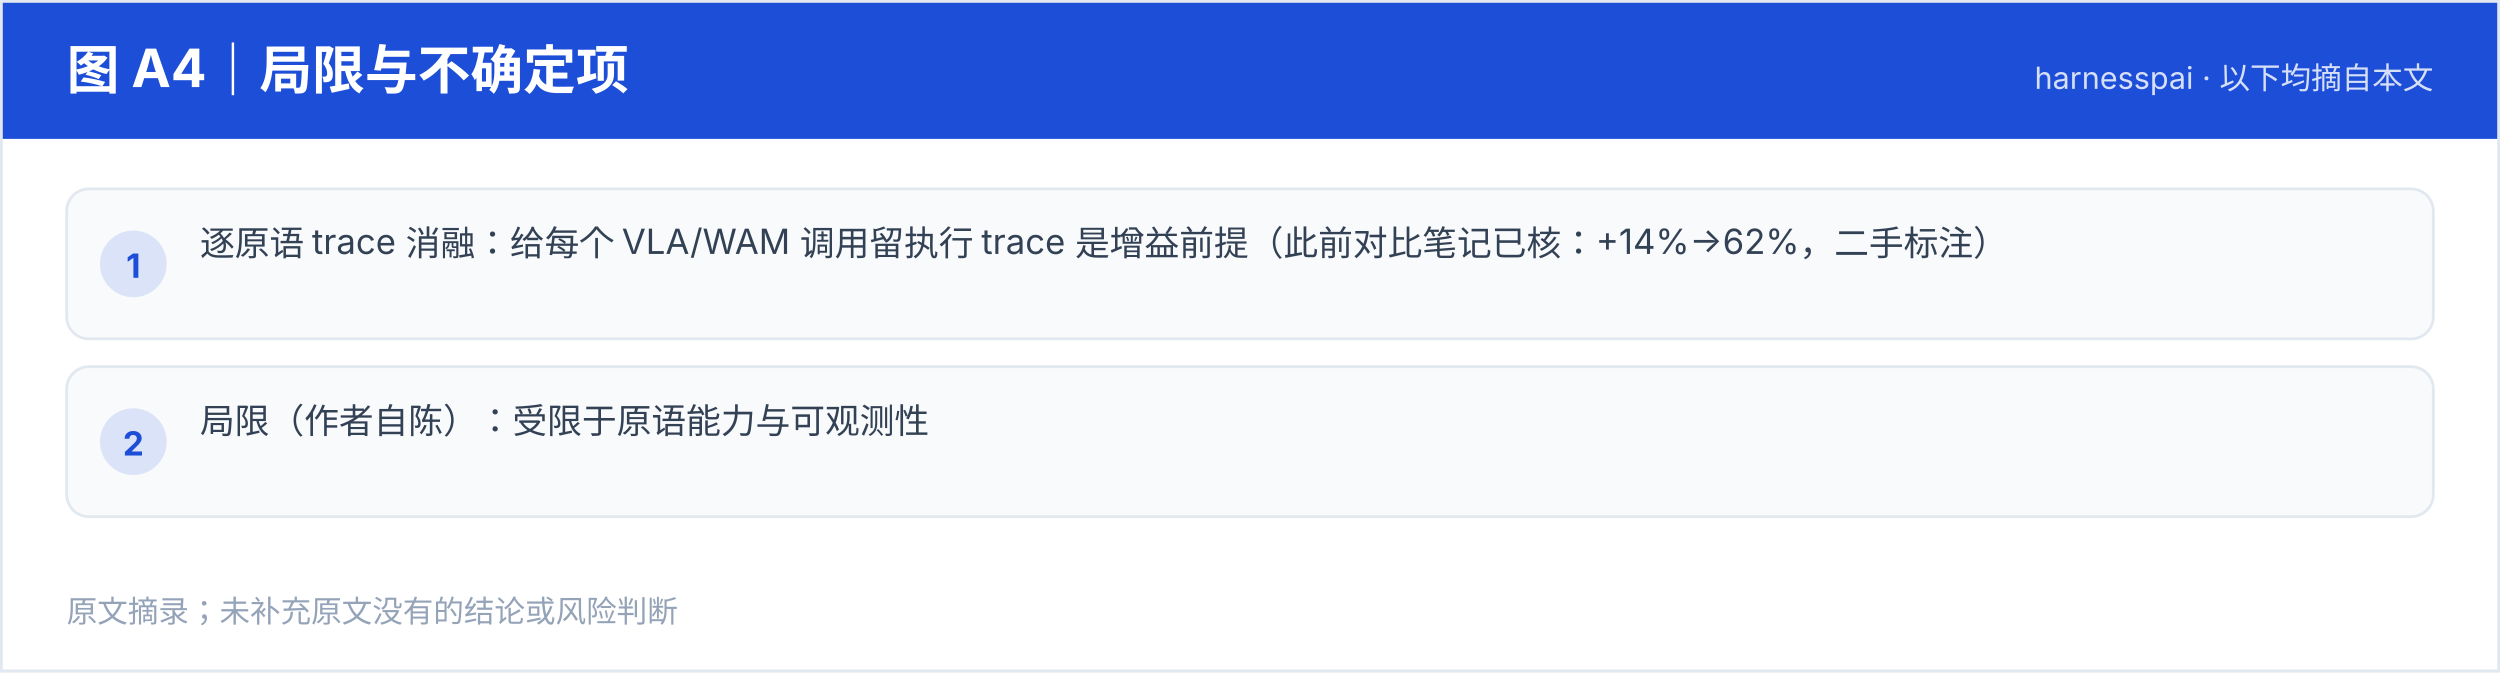
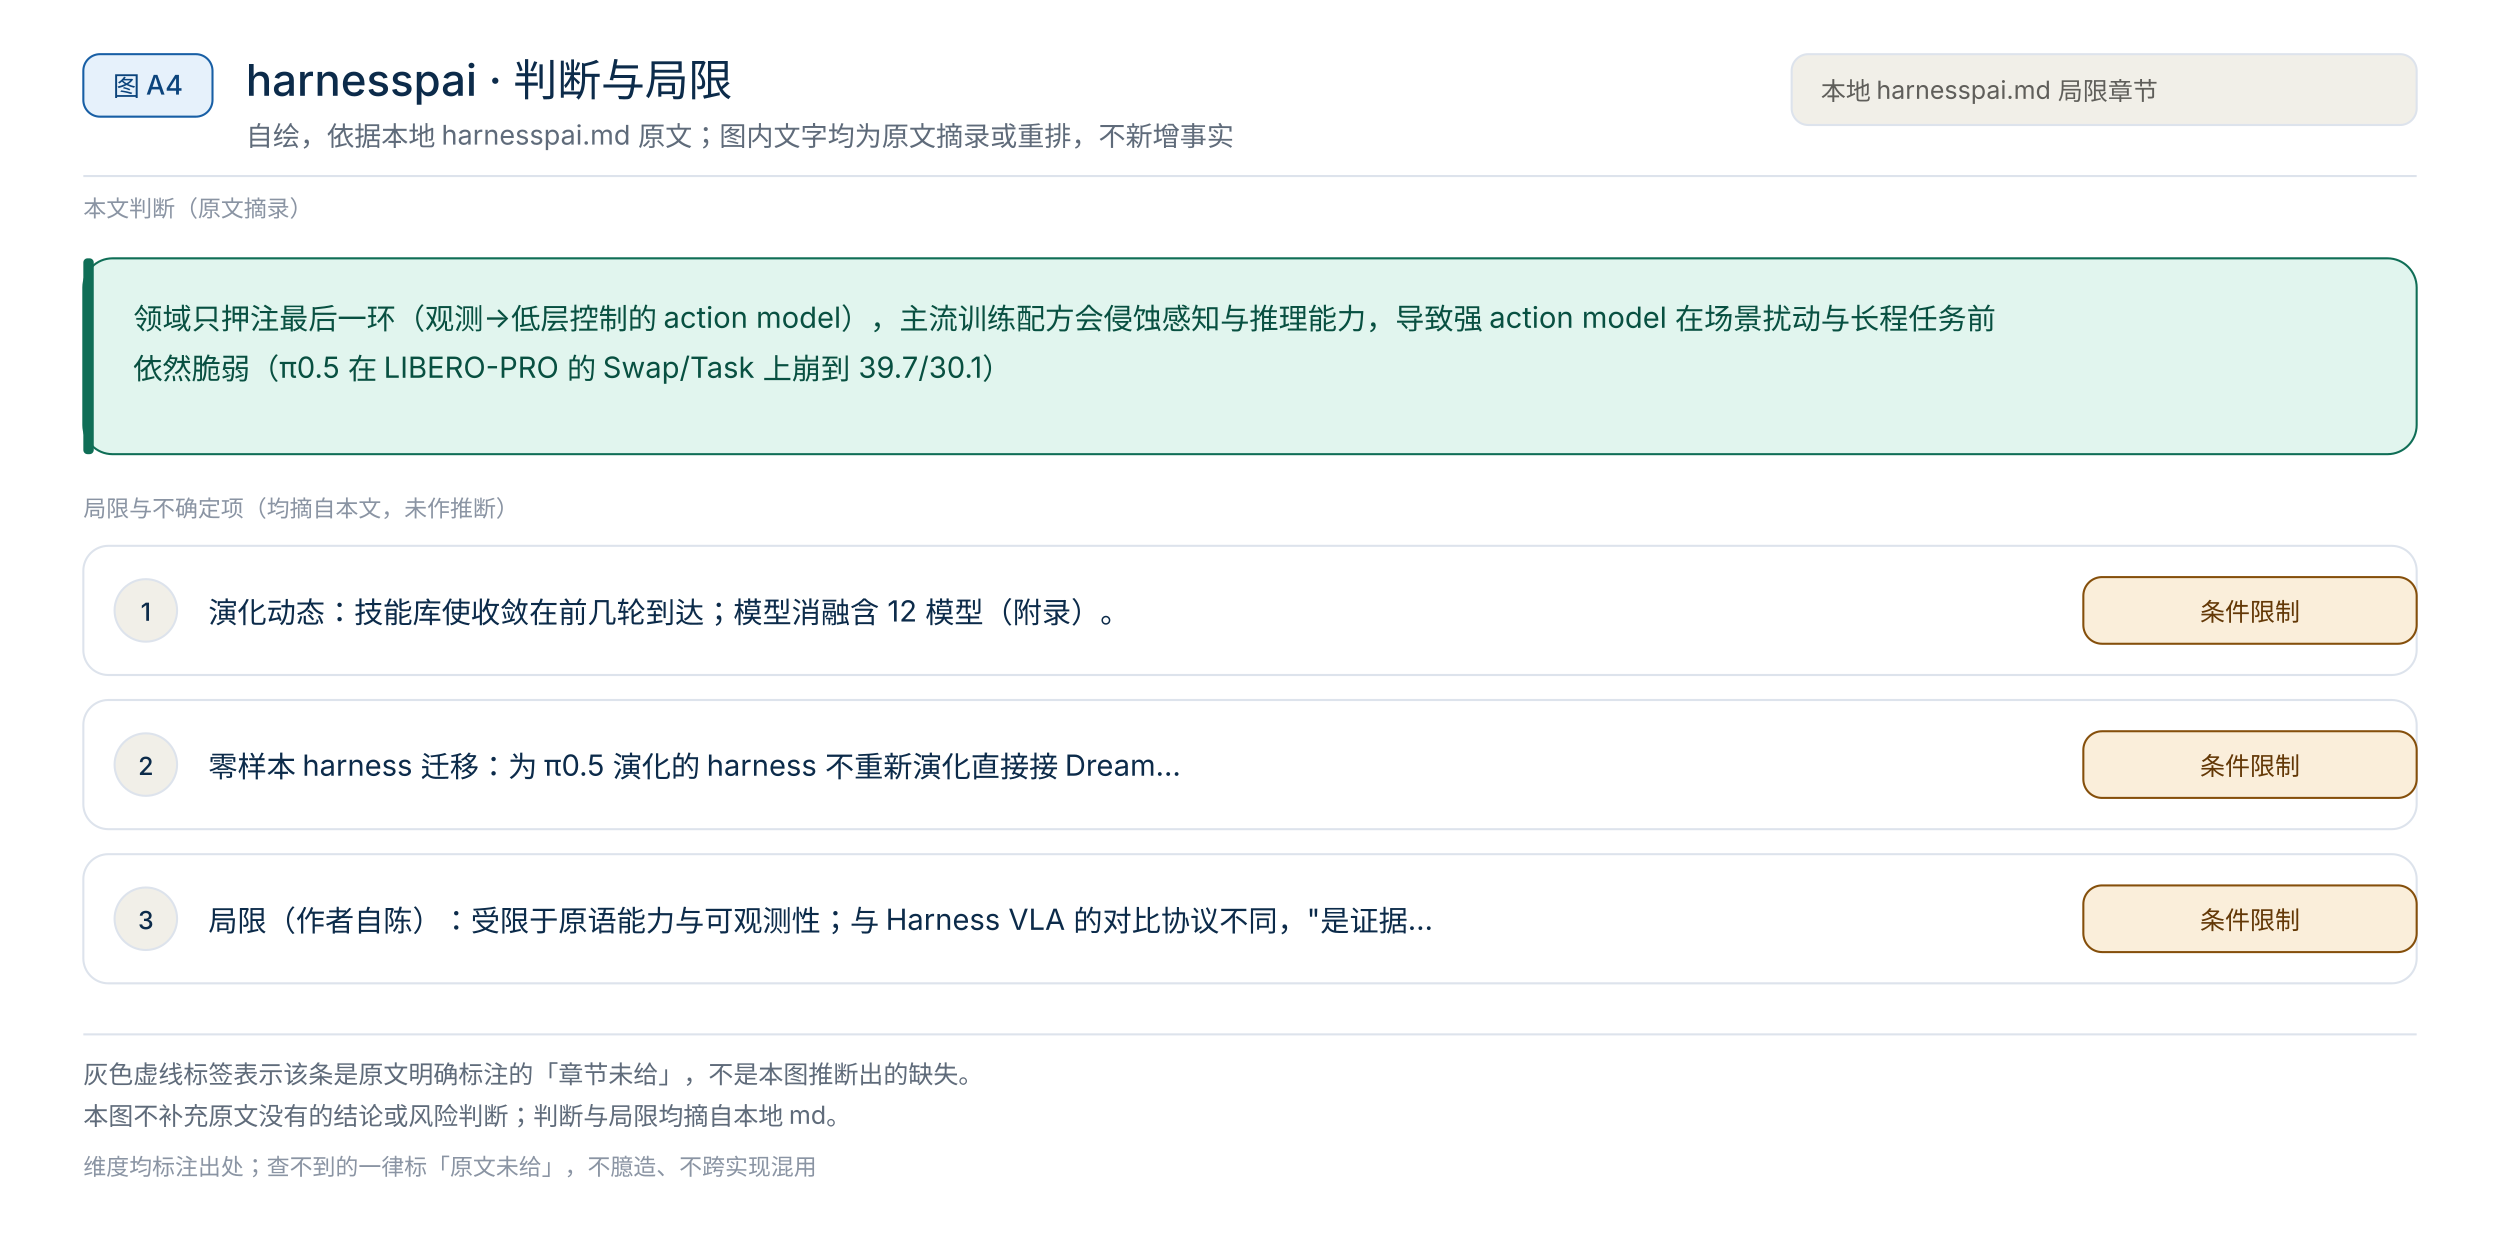
- <svg xmlns="http://www.w3.org/2000/svg" viewBox="0 0 900 242" width="900" height="242" font-family="PingFang SC, -apple-system, BlinkMacSystemFont, Microsoft YaHei, sans-serif">
-   <rect width="900" height="242" fill="#ffffff" />
-   <rect x="0" y="0" width="900" height="50" fill="#1d4ed8" />
-   <text x="24" y="32" font-size="19" fill="#ffffff" font-weight="700" text-anchor="start">图 A4｜局限与不确定项</text>
-   <text x="876" y="32" font-size="11" fill="#ffffff" font-weight="400" text-anchor="end" opacity="0.82">harnesspai · 以下均摘自本文</text>
-   <rect x="24" y="68" width="852" height="54" rx="8" fill="#f8fafc" stroke="#e2e8f0" />
-   <circle cx="48" cy="95" r="12" fill="#1d4ed8" opacity="0.14" />
-   <text x="48" y="100" font-size="12" fill="#1d4ed8" font-weight="700" text-anchor="middle">1</text>
-   <text x="72" y="92" font-size="12.5" fill="#334155" font-weight="400" text-anchor="start">逐原语 trace 消融：给每个 VLA/WAM 调用留执行 trace 是增益前提（此前对比笔记已核：+14%→62%，二手标注）</text>
-   <rect x="24" y="132" width="852" height="54" rx="8" fill="#f8fafc" stroke="#e2e8f0" />
-   <circle cx="48" cy="159" r="12" fill="#1d4ed8" opacity="0.14" />
-   <text x="48" y="164" font-size="12" fill="#1d4ed8" font-weight="700" text-anchor="middle">2</text>
-   <text x="72" y="156" font-size="12.5" fill="#334155" font-weight="400" text-anchor="start">局限（作者自陈）：受限于原语能力与可观测性</text>
-   <text x="24" y="224" font-size="11" fill="#94a3b8" font-weight="400" text-anchor="start">原文摘录；未补充原文没有的结论或风险判断</text>
-   <rect x="0.5" y="0.5" width="899" height="241" fill="none" stroke="#e2e8f0" />
+ <svg xmlns="http://www.w3.org/2000/svg" width="1200" height="594" viewBox="0 0 1200 594" role="img">
+   <defs>
+     <marker id="arrow" viewBox="0 0 10 10" refX="8" refY="5" markerWidth="6" markerHeight="6" orient="auto-start-reverse">
+       <path d="M2 1L8 5L2 9" fill="none" stroke="#185FA5" stroke-width="1.6" stroke-linecap="round" stroke-linejoin="round" />
+     </marker>
+   </defs>
+   <rect x="0" y="0" width="1200" height="594" rx="0" fill="#FFFFFF" stroke="#FFFFFF" stroke-width="1" />
+   <text x="118" y="46" font-family="-apple-system,BlinkMacSystemFont,'PingFang SC','Microsoft YaHei',sans-serif" font-size="21" font-weight="500" fill="#0C2B4A" text-anchor="start">harnesspai · 判断与局限</text>
+   <text x="118" y="70" font-family="-apple-system,BlinkMacSystemFont,'PingFang SC','Microsoft YaHei',sans-serif" font-size="13" font-weight="400" fill="#5F6B7A" text-anchor="start">自绘，依据本地 harnesspai.md 原文；图内文字均为原文摘录或重排，不新增事实</text>
+   <rect x="40" y="84" width="1120" height="1" rx="0" fill="#DDE3EC" stroke="#DDE3EC" stroke-width="0" />
+   <rect x="860" y="26" width="300" height="34" rx="8" fill="#F1EFE8" stroke="#DDE3EC" stroke-width="1" />
+   <text x="874" y="48" font-family="-apple-system,BlinkMacSystemFont,'PingFang SC','Microsoft YaHei',sans-serif" font-size="12" font-weight="400" fill="#5F5E5A" text-anchor="start">本地 harnesspai.md 局限章节</text>
+   <rect x="40" y="26" width="62" height="30" rx="8" fill="#E6F1FB" stroke="#185FA5" stroke-width="1" />
+   <text x="71" y="46" font-family="-apple-system,BlinkMacSystemFont,'PingFang SC','Microsoft YaHei',sans-serif" font-size="13" font-weight="500" fill="#0C447C" text-anchor="middle">图 A4</text>
+   <text x="40" y="104" font-family="-apple-system,BlinkMacSystemFont,'PingFang SC','Microsoft YaHei',sans-serif" font-size="11" font-weight="400" fill="#8A94A3" text-anchor="start">本文判断（原文摘录）</text>
+   <rect x="40" y="124" width="1120" height="94" rx="14" fill="#E1F5EE" stroke="#0F6E56" stroke-width="1" />
+   <rect x="40" y="124" width="5" height="94" rx="2" fill="#0F6E56" stroke="#0F6E56" stroke-width="0" />
+   <text x="64" y="158" font-family="-apple-system,BlinkMacSystemFont,'PingFang SC','Microsoft YaHei',sans-serif" font-size="14" font-weight="400" fill="#085041" text-anchor="start">领域只押注最后一环（观测→低层控制的 action model），主流训练配方会侵蚀感知与推理能力，导致强 action model 在场景扰动与长程任务前</text>
+   <text x="64" y="182" font-family="-apple-system,BlinkMacSystemFont,'PingFang SC','Microsoft YaHei',sans-serif" font-size="14" font-weight="400" fill="#085041" text-anchor="start">依然脆弱（π0.5 在 LIBERO-PRO 的 Swap/Task 上崩到 39.7/30.1）</text>
+   <text x="40" y="248" font-family="-apple-system,BlinkMacSystemFont,'PingFang SC','Microsoft YaHei',sans-serif" font-size="11" font-weight="400" fill="#8A94A3" text-anchor="start">局限与不确定项（均摘自本文，未作推断）</text>
+   <rect x="40" y="262" width="1120" height="62" rx="12" fill="#FFFFFF" stroke="#DDE3EC" stroke-width="1" />
+   <circle cx="70" cy="293" r="15" fill="#F1EFE8" stroke="#DDE3EC" stroke-width="1" />
+   <text x="70" y="298" font-family="-apple-system,BlinkMacSystemFont,'PingFang SC','Microsoft YaHei',sans-serif" font-size="12" font-weight="500" fill="#0C2B4A" text-anchor="middle">1</text>
+   <text x="100" y="299" font-family="-apple-system,BlinkMacSystemFont,'PingFang SC','Microsoft YaHei',sans-serif" font-size="14" font-weight="400" fill="#0C2B4A" text-anchor="start">演化动态：技能库使收敛在前几轮到达；模型消融含 12 模型（附录）。</text>
+   <rect x="1000" y="277" width="160" height="32" rx="9" fill="#FAEEDA" stroke="#854F0B" stroke-width="1" />
+   <text x="1080" y="298" font-family="-apple-system,BlinkMacSystemFont,'PingFang SC','Microsoft YaHei',sans-serif" font-size="12" font-weight="400" fill="#633806" text-anchor="middle">条件限制</text>
+   <rect x="40" y="336" width="1120" height="62" rx="12" fill="#FFFFFF" stroke="#DDE3EC" stroke-width="1" />
+   <circle cx="70" cy="367" r="15" fill="#F1EFE8" stroke="#DDE3EC" stroke-width="1" />
+   <text x="70" y="372" font-family="-apple-system,BlinkMacSystemFont,'PingFang SC','Microsoft YaHei',sans-serif" font-size="12" font-weight="500" fill="#0C2B4A" text-anchor="middle">2</text>
+   <text x="100" y="373" font-family="-apple-system,BlinkMacSystemFont,'PingFang SC','Microsoft YaHei',sans-serif" font-size="14" font-weight="400" fill="#0C2B4A" text-anchor="start">零样本 harness 迁移：为 π0.5 演化的 harness 不重新演化直接接 Dream…</text>
+   <rect x="1000" y="351" width="160" height="32" rx="9" fill="#FAEEDA" stroke="#854F0B" stroke-width="1" />
+   <text x="1080" y="372" font-family="-apple-system,BlinkMacSystemFont,'PingFang SC','Microsoft YaHei',sans-serif" font-size="12" font-weight="400" fill="#633806" text-anchor="middle">条件限制</text>
+   <rect x="40" y="410" width="1120" height="62" rx="12" fill="#FFFFFF" stroke="#DDE3EC" stroke-width="1" />
+   <circle cx="70" cy="441" r="15" fill="#F1EFE8" stroke="#DDE3EC" stroke-width="1" />
+   <text x="70" y="446" font-family="-apple-system,BlinkMacSystemFont,'PingFang SC','Microsoft YaHei',sans-serif" font-size="12" font-weight="500" fill="#0C2B4A" text-anchor="middle">3</text>
+   <text x="100" y="447" font-family="-apple-system,BlinkMacSystemFont,'PingFang SC','Microsoft YaHei',sans-serif" font-size="14" font-weight="400" fill="#0C2B4A" text-anchor="start">局限（作者自陈）：受限于原语能力与可观测性；与 Harness VLA 的对比协议不同，"是证据…</text>
+   <rect x="1000" y="425" width="160" height="32" rx="9" fill="#FAEEDA" stroke="#854F0B" stroke-width="1" />
+   <text x="1080" y="446" font-family="-apple-system,BlinkMacSystemFont,'PingFang SC','Microsoft YaHei',sans-serif" font-size="12" font-weight="400" fill="#633806" text-anchor="middle">条件限制</text>
+   <rect x="40" y="496" width="1120" height="1" rx="0" fill="#DDE3EC" stroke="#DDE3EC" stroke-width="0" />
+   <text x="40" y="520" font-family="-apple-system,BlinkMacSystemFont,'PingFang SC','Microsoft YaHei',sans-serif" font-size="12" font-weight="400" fill="#5F6B7A" text-anchor="start">灰色虚线标签表示该条是原文明确标注的「章节未给」，不是本图推断出的缺失。</text>
+   <text x="40" y="540" font-family="-apple-system,BlinkMacSystemFont,'PingFang SC','Microsoft YaHei',sans-serif" font-size="12" font-weight="400" fill="#5F6B7A" text-anchor="start">本图不补充原文没有的结论或风险判断；判断与局限均摘自本地 md。</text>
+   <text x="40" y="564" font-family="-apple-system,BlinkMacSystemFont,'PingFang SC','Microsoft YaHei',sans-serif" font-size="11" font-weight="400" fill="#8A94A3" text-anchor="start">维度均标注出处；查不到的一律标「原文未给」，不臆造、不跨实现混用</text>
</svg>
